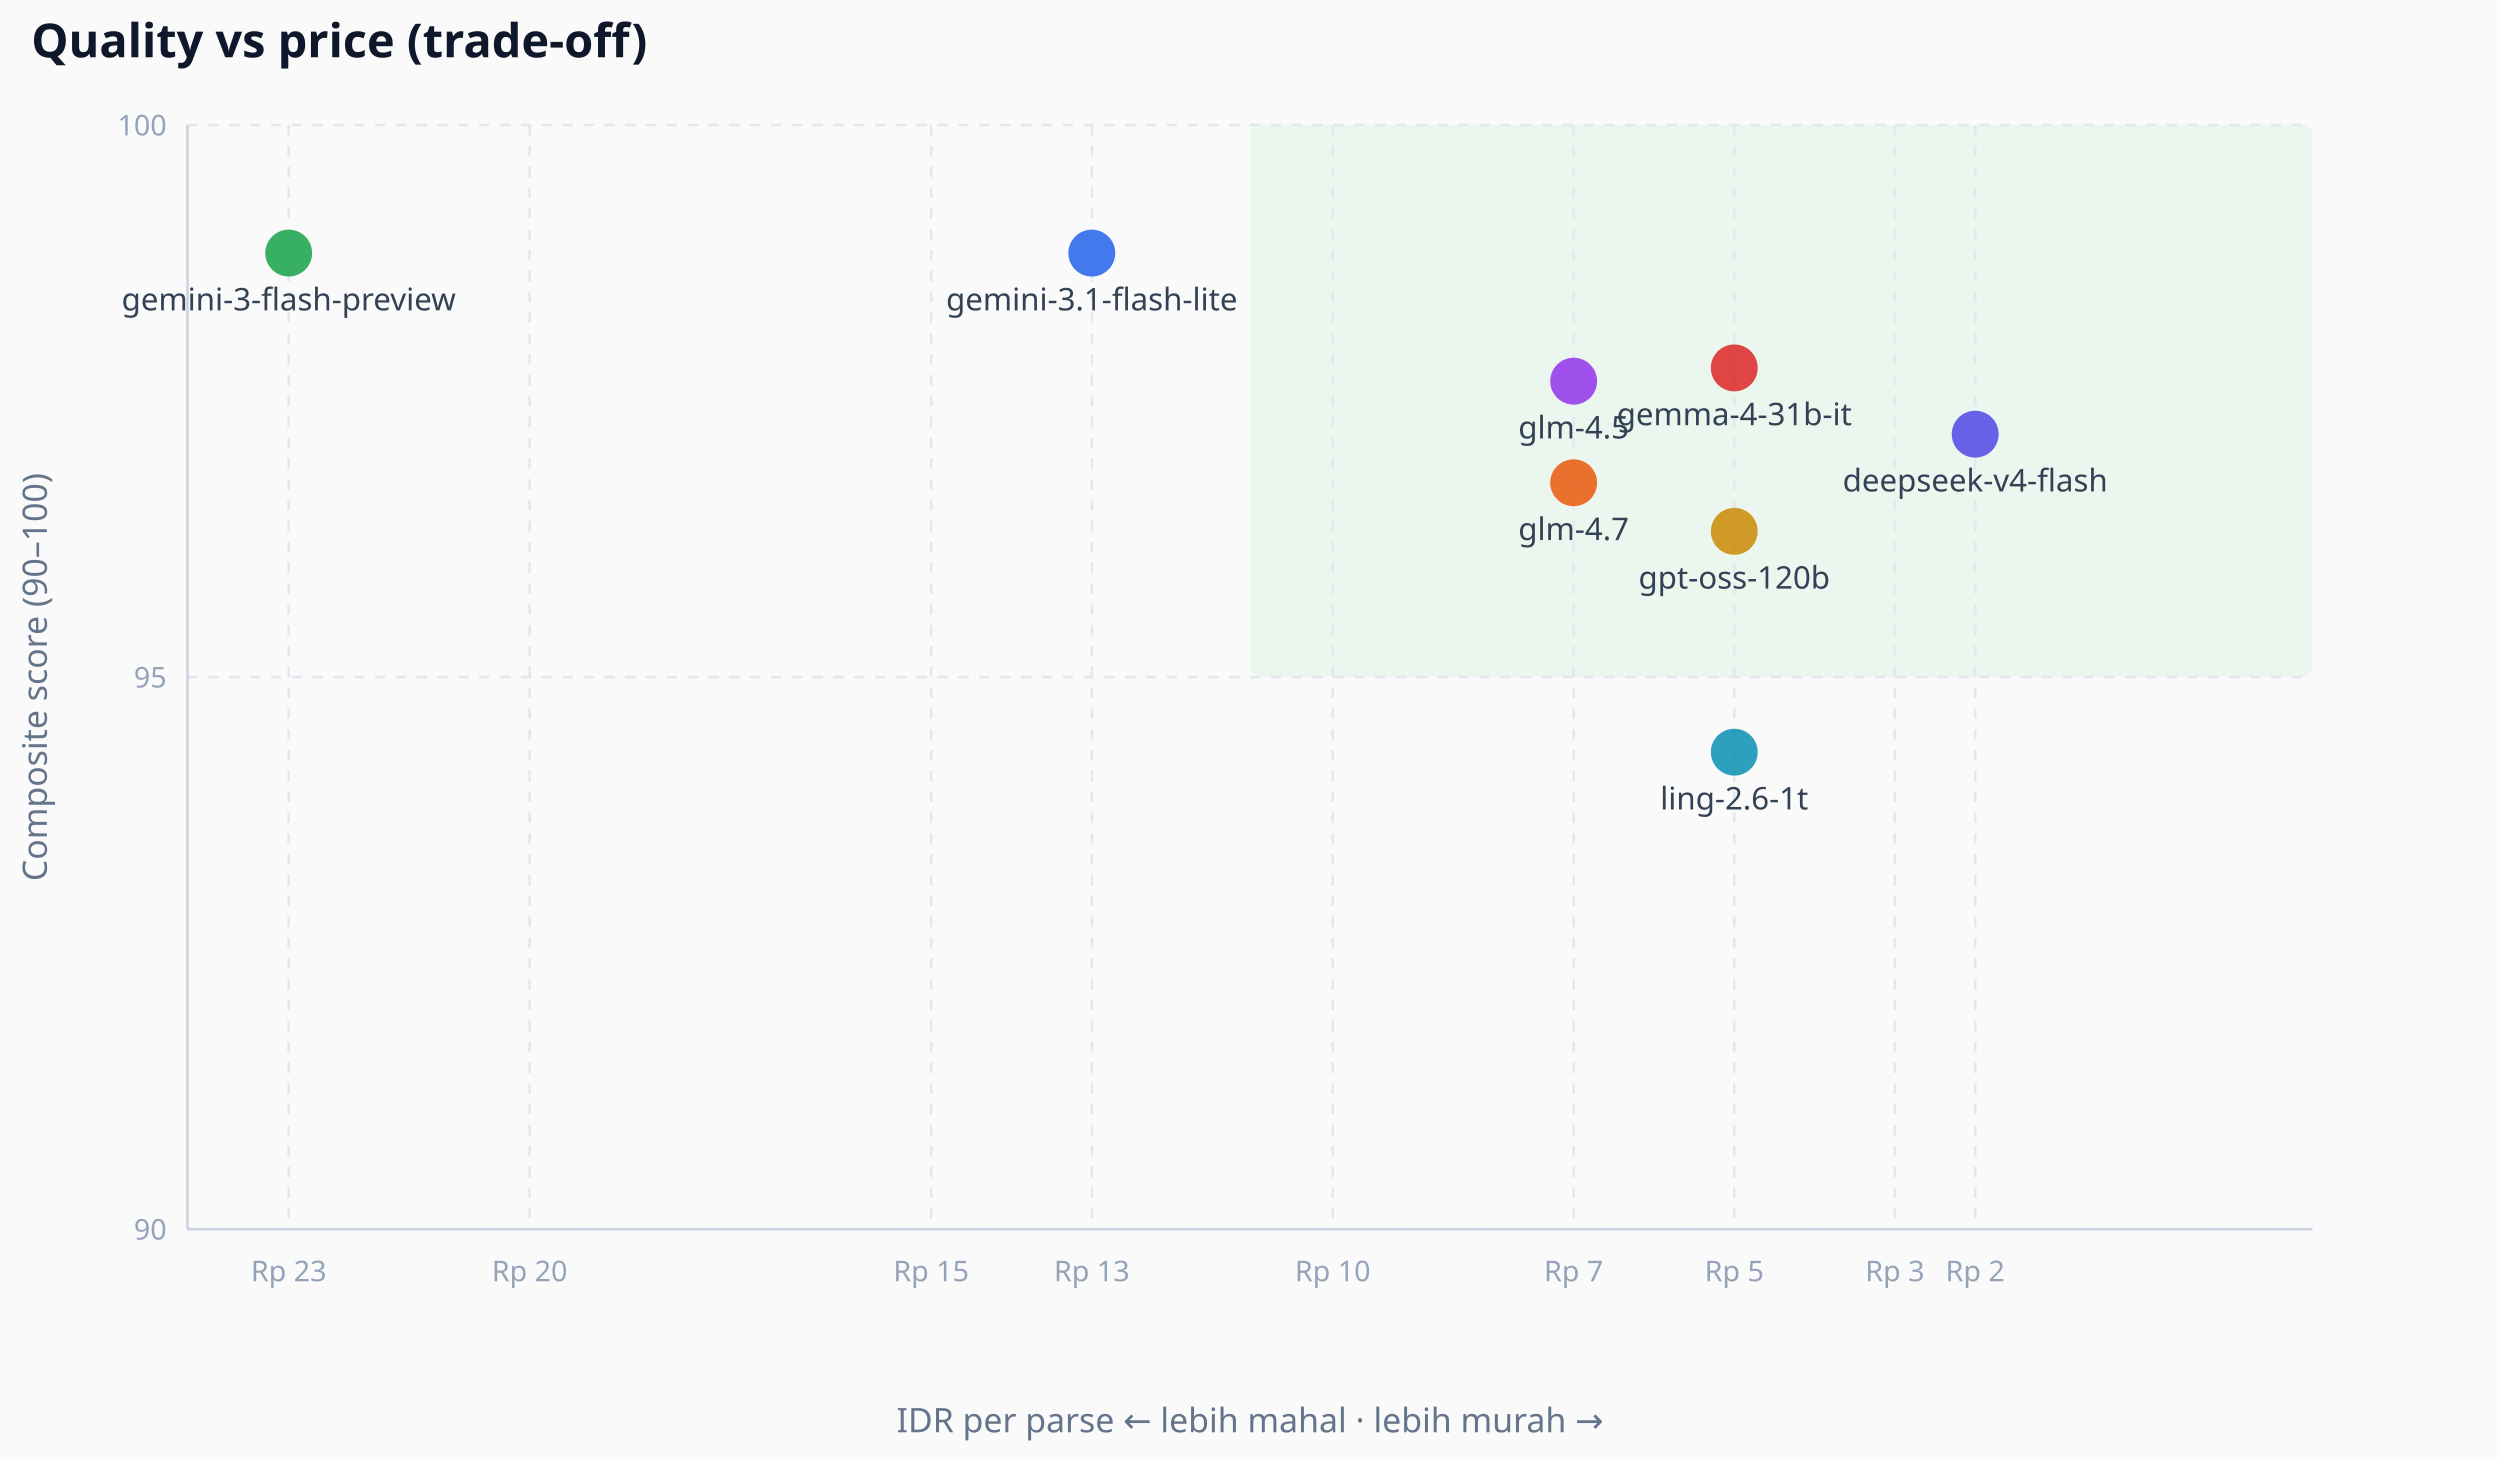
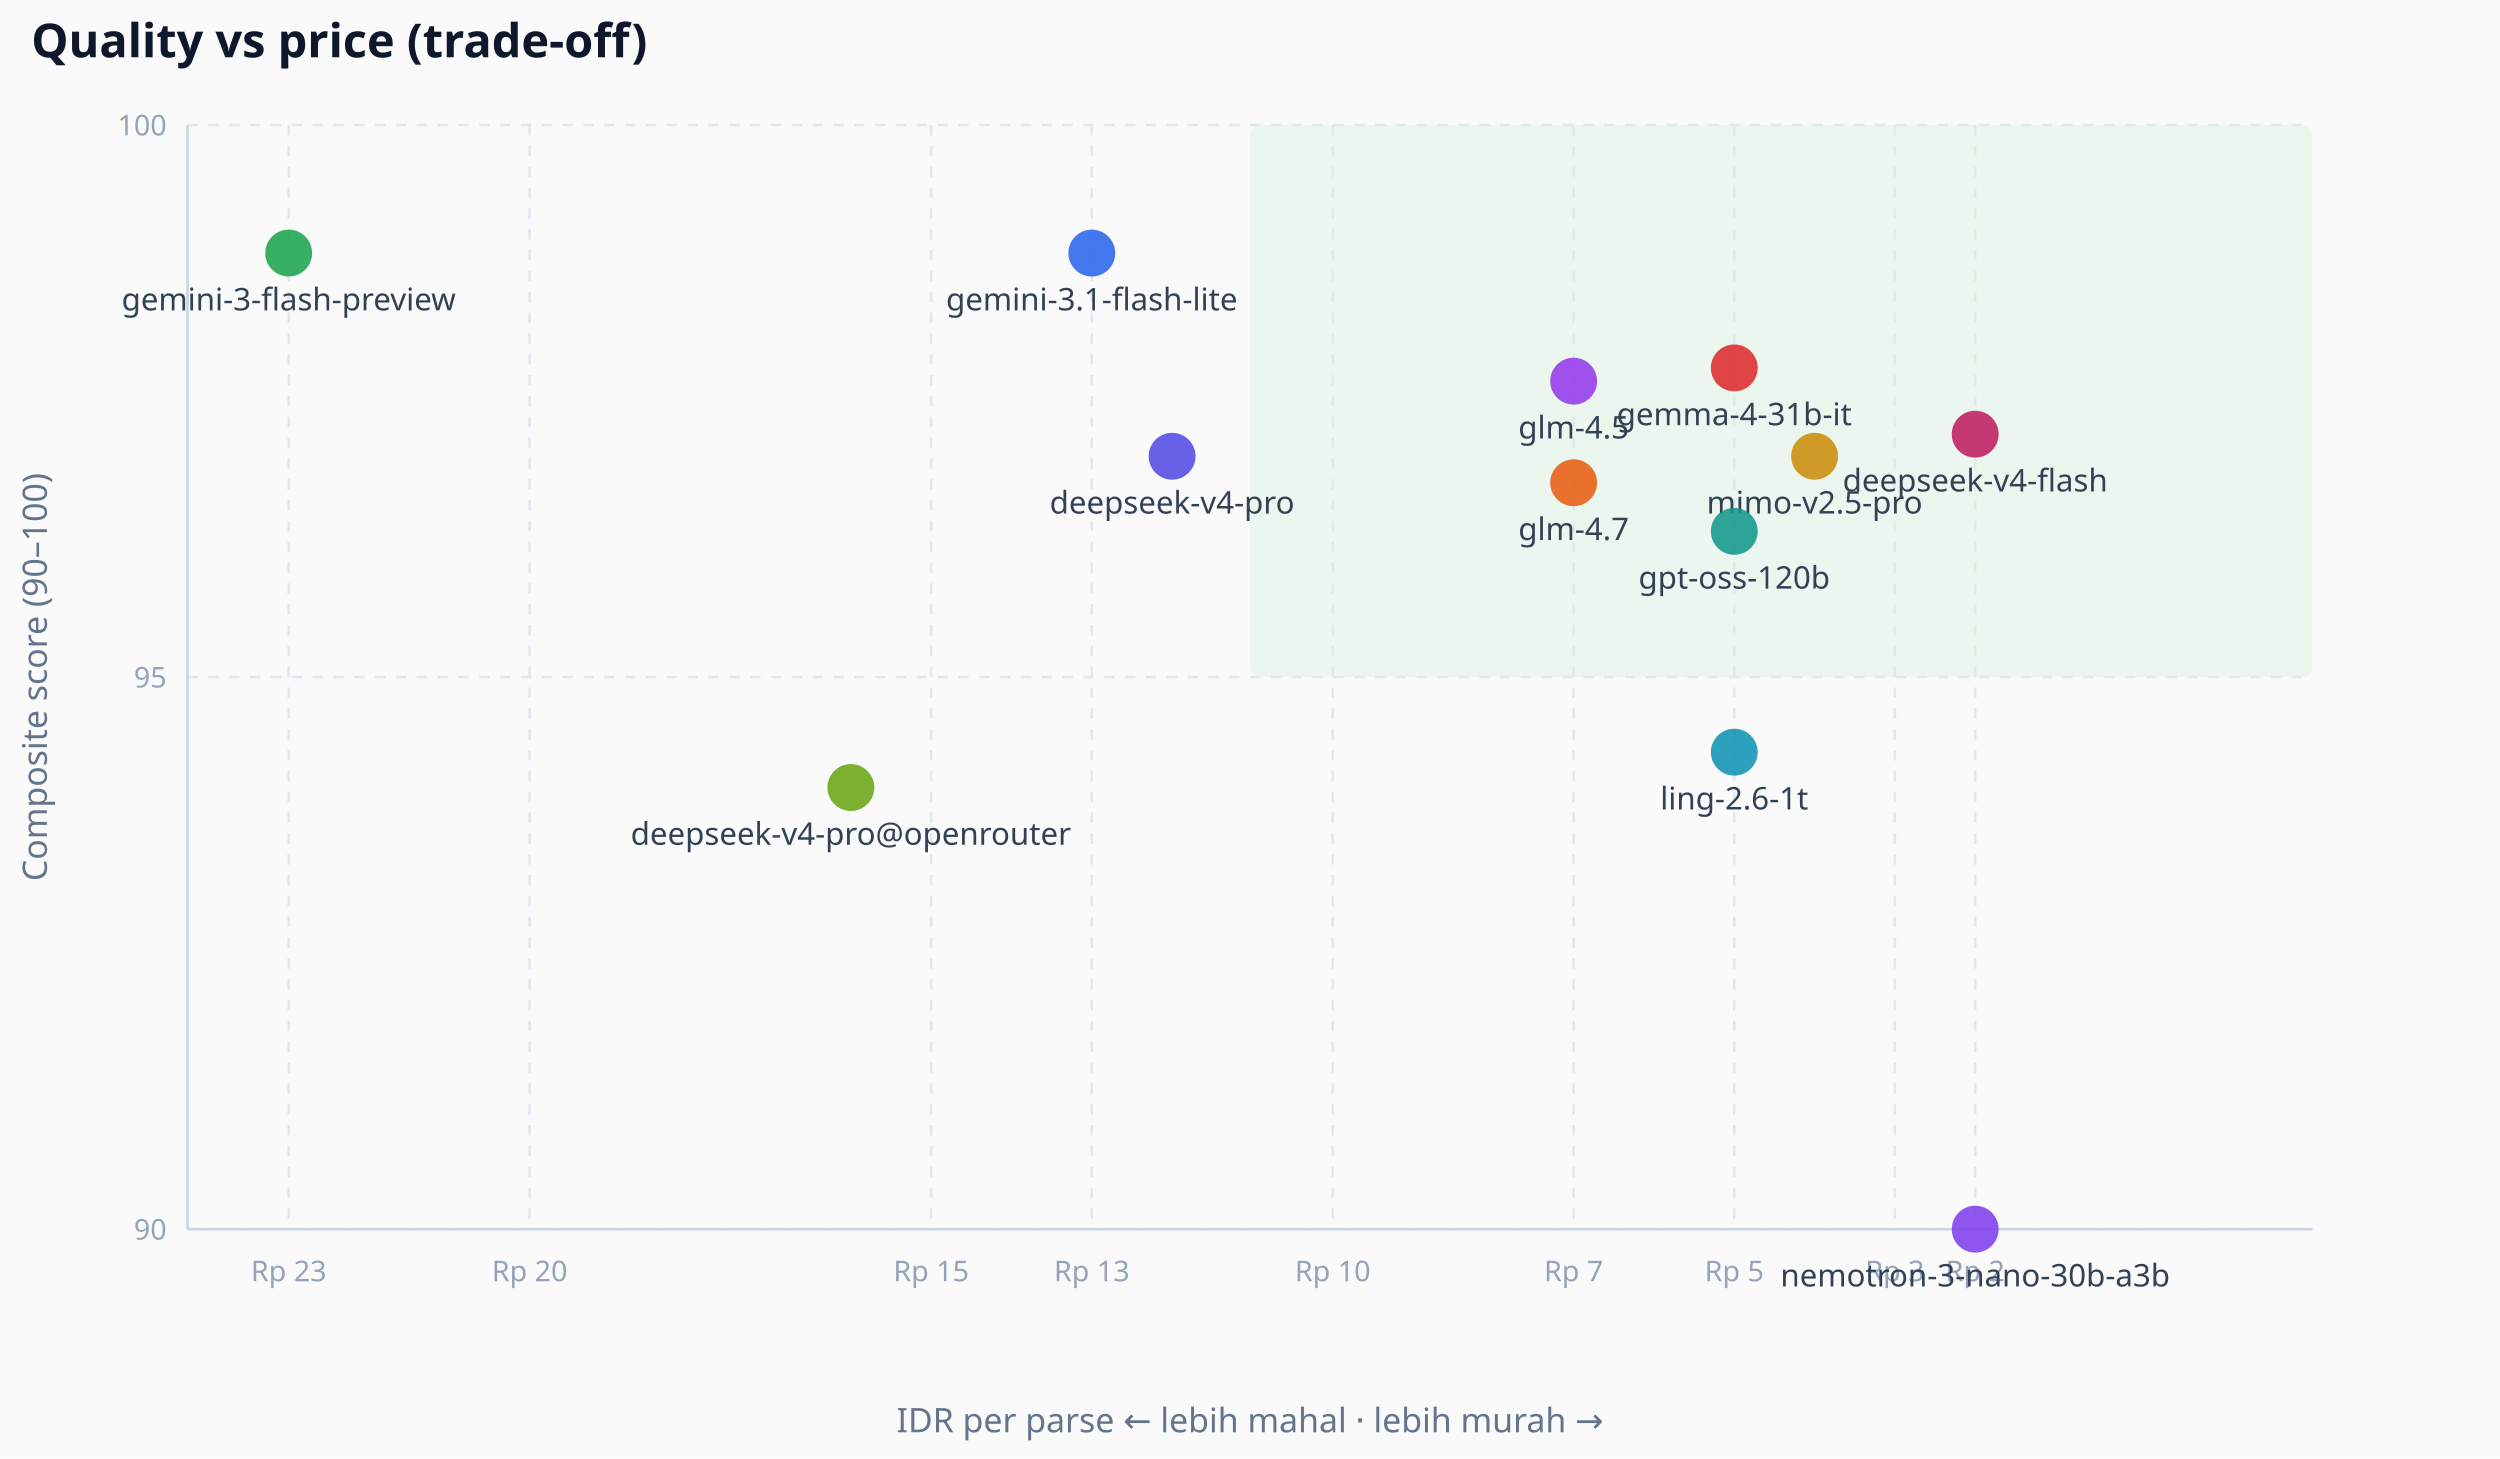
<svg xmlns="http://www.w3.org/2000/svg" viewBox="0 0 960 560" width="960" height="560">
  <style>
    .title { font: 600 18px system-ui, sans-serif; fill: #0f172a; }
    .axis { font: 13px system-ui, sans-serif; fill: #64748b; }
    .tick { font: 11px system-ui, sans-serif; fill: #94a3b8; }
    .dot-label { font: 12px system-ui, sans-serif; fill: #334155; }
  </style>
  <rect width="100%" height="100%" fill="#fafafa" />
  <text x="12" y="22" class="title">Quality vs price (trade-off)</text>
  <rect x="480" y="48" width="408" height="212" fill="#22c55e" opacity="0.07" rx="4" />
  <line x1="72" y1="472" x2="888" y2="472" stroke="#e2e8f0" stroke-dasharray="4 4" />
  <text x="64" y="476" text-anchor="end" class="tick">90</text>
  <line x1="72" y1="260" x2="888" y2="260" stroke="#e2e8f0" stroke-dasharray="4 4" />
  <text x="64" y="264" text-anchor="end" class="tick">95</text>
  <line x1="72" y1="48" x2="888" y2="48" stroke="#e2e8f0" stroke-dasharray="4 4" />
  <text x="64" y="52" text-anchor="end" class="tick">100</text>
  <line x1="758.476" y1="48" x2="758.476" y2="472" stroke="#e2e8f0" stroke-dasharray="4 4" />
  <text x="758.476" y="492" text-anchor="middle" class="tick">Rp 2</text>
  <line x1="727.637" y1="48" x2="727.637" y2="472" stroke="#e2e8f0" stroke-dasharray="4 4" />
  <text x="727.637" y="492" text-anchor="middle" class="tick">Rp 3</text>
  <line x1="665.959" y1="48" x2="665.959" y2="472" stroke="#e2e8f0" stroke-dasharray="4 4" />
  <text x="665.959" y="492" text-anchor="middle" class="tick">Rp 5</text>
  <line x1="604.281" y1="48" x2="604.281" y2="472" stroke="#e2e8f0" stroke-dasharray="4 4" />
  <text x="604.281" y="492" text-anchor="middle" class="tick">Rp 7</text>
  <line x1="511.764" y1="48" x2="511.764" y2="472" stroke="#e2e8f0" stroke-dasharray="4 4" />
  <text x="511.764" y="492" text-anchor="middle" class="tick">Rp 10</text>
  <line x1="419.247" y1="48" x2="419.247" y2="472" stroke="#e2e8f0" stroke-dasharray="4 4" />
  <text x="419.247" y="492" text-anchor="middle" class="tick">Rp 13</text>
  <line x1="357.569" y1="48" x2="357.569" y2="472" stroke="#e2e8f0" stroke-dasharray="4 4" />
  <text x="357.569" y="492" text-anchor="middle" class="tick">Rp 15</text>
  <line x1="203.374" y1="48" x2="203.374" y2="472" stroke="#e2e8f0" stroke-dasharray="4 4" />
  <text x="203.374" y="492" text-anchor="middle" class="tick">Rp 20</text>
  <line x1="110.857" y1="48" x2="110.857" y2="472" stroke="#e2e8f0" stroke-dasharray="4 4" />
  <text x="110.857" y="492" text-anchor="middle" class="tick">Rp 23</text>
  <line x1="72" y1="472" x2="888" y2="472" stroke="#cbd5e1" />
  <line x1="72" y1="48" x2="72" y2="472" stroke="#cbd5e1" />
  <text x="480" y="550" text-anchor="middle" class="axis">IDR per parse ← lebih mahal · lebih murah →</text>
  <text x="18" y="260" transform="rotate(-90 18 260)" text-anchor="middle" class="axis">Composite score (90–100)</text>
  <circle cx="419.247" cy="97.184" r="9" fill="#2563eb" opacity="0.85" />
  <text x="419.247" y="119.184" text-anchor="middle" class="dot-label">gemini-3.1-flash-lite</text>
  <circle cx="110.857" cy="97.184" r="9" fill="#16a34a" opacity="0.85" />
  <text x="110.857" y="119.184" text-anchor="middle" class="dot-label">gemini-3-flash-preview</text>
  <circle cx="665.959" cy="141.28" r="9" fill="#dc2626" opacity="0.85" />
  <text x="665.959" y="163.28" text-anchor="middle" class="dot-label">gemma-4-31b-it</text>
  <circle cx="604.281" cy="146.368" r="9" fill="#9333ea" opacity="0.85" />
  <text x="604.281" y="168.368" text-anchor="middle" class="dot-label">glm-4.5</text>
  <circle cx="604.281" cy="185.376" r="9" fill="#ea580c" opacity="0.85" />
  <text x="604.281" y="207.376" text-anchor="middle" class="dot-label">glm-4.7</text>
  <circle cx="665.959" cy="288.832" r="9" fill="#0891b2" opacity="0.85" />
  <text x="665.959" y="310.832" text-anchor="middle" class="dot-label">ling-2.6-1t</text>
-   <circle cx="665.959" cy="204.032" r="9" fill="#ca8a04" opacity="0.85" />
+   <circle cx="696.798" cy="175.2" r="9" fill="#ca8a04" opacity="0.85" />
+   <text x="696.798" y="197.2" text-anchor="middle" class="dot-label">mimo-v2.5-pro</text>
+   <circle cx="450.086" cy="175.2" r="9" fill="#4f46e5" opacity="0.85" />
+   <text x="450.086" y="197.2" text-anchor="middle" class="dot-label">deepseek-v4-pro</text>
+   <circle cx="665.959" cy="204.032" r="9" fill="#0d9488" opacity="0.85" />
  <text x="665.959" y="226.032" text-anchor="middle" class="dot-label">gpt-oss-120b</text>
-   <circle cx="758.476" cy="166.72" r="9" fill="#4f46e5" opacity="0.85" />
+   <circle cx="758.476" cy="166.72" r="9" fill="#be185d" opacity="0.85" />
  <text x="758.476" y="188.72" text-anchor="middle" class="dot-label">deepseek-v4-flash</text>
+   <circle cx="326.73" cy="302.4" r="9" fill="#65a30d" opacity="0.85" />
+   <text x="326.73" y="324.4" text-anchor="middle" class="dot-label">deepseek-v4-pro@openrouter</text>
+   <circle cx="758.476" cy="472" r="9" fill="#7c3aed" opacity="0.85" />
+   <text x="758.476" y="494" text-anchor="middle" class="dot-label">nemotron-3-nano-30b-a3b</text>
</svg>
